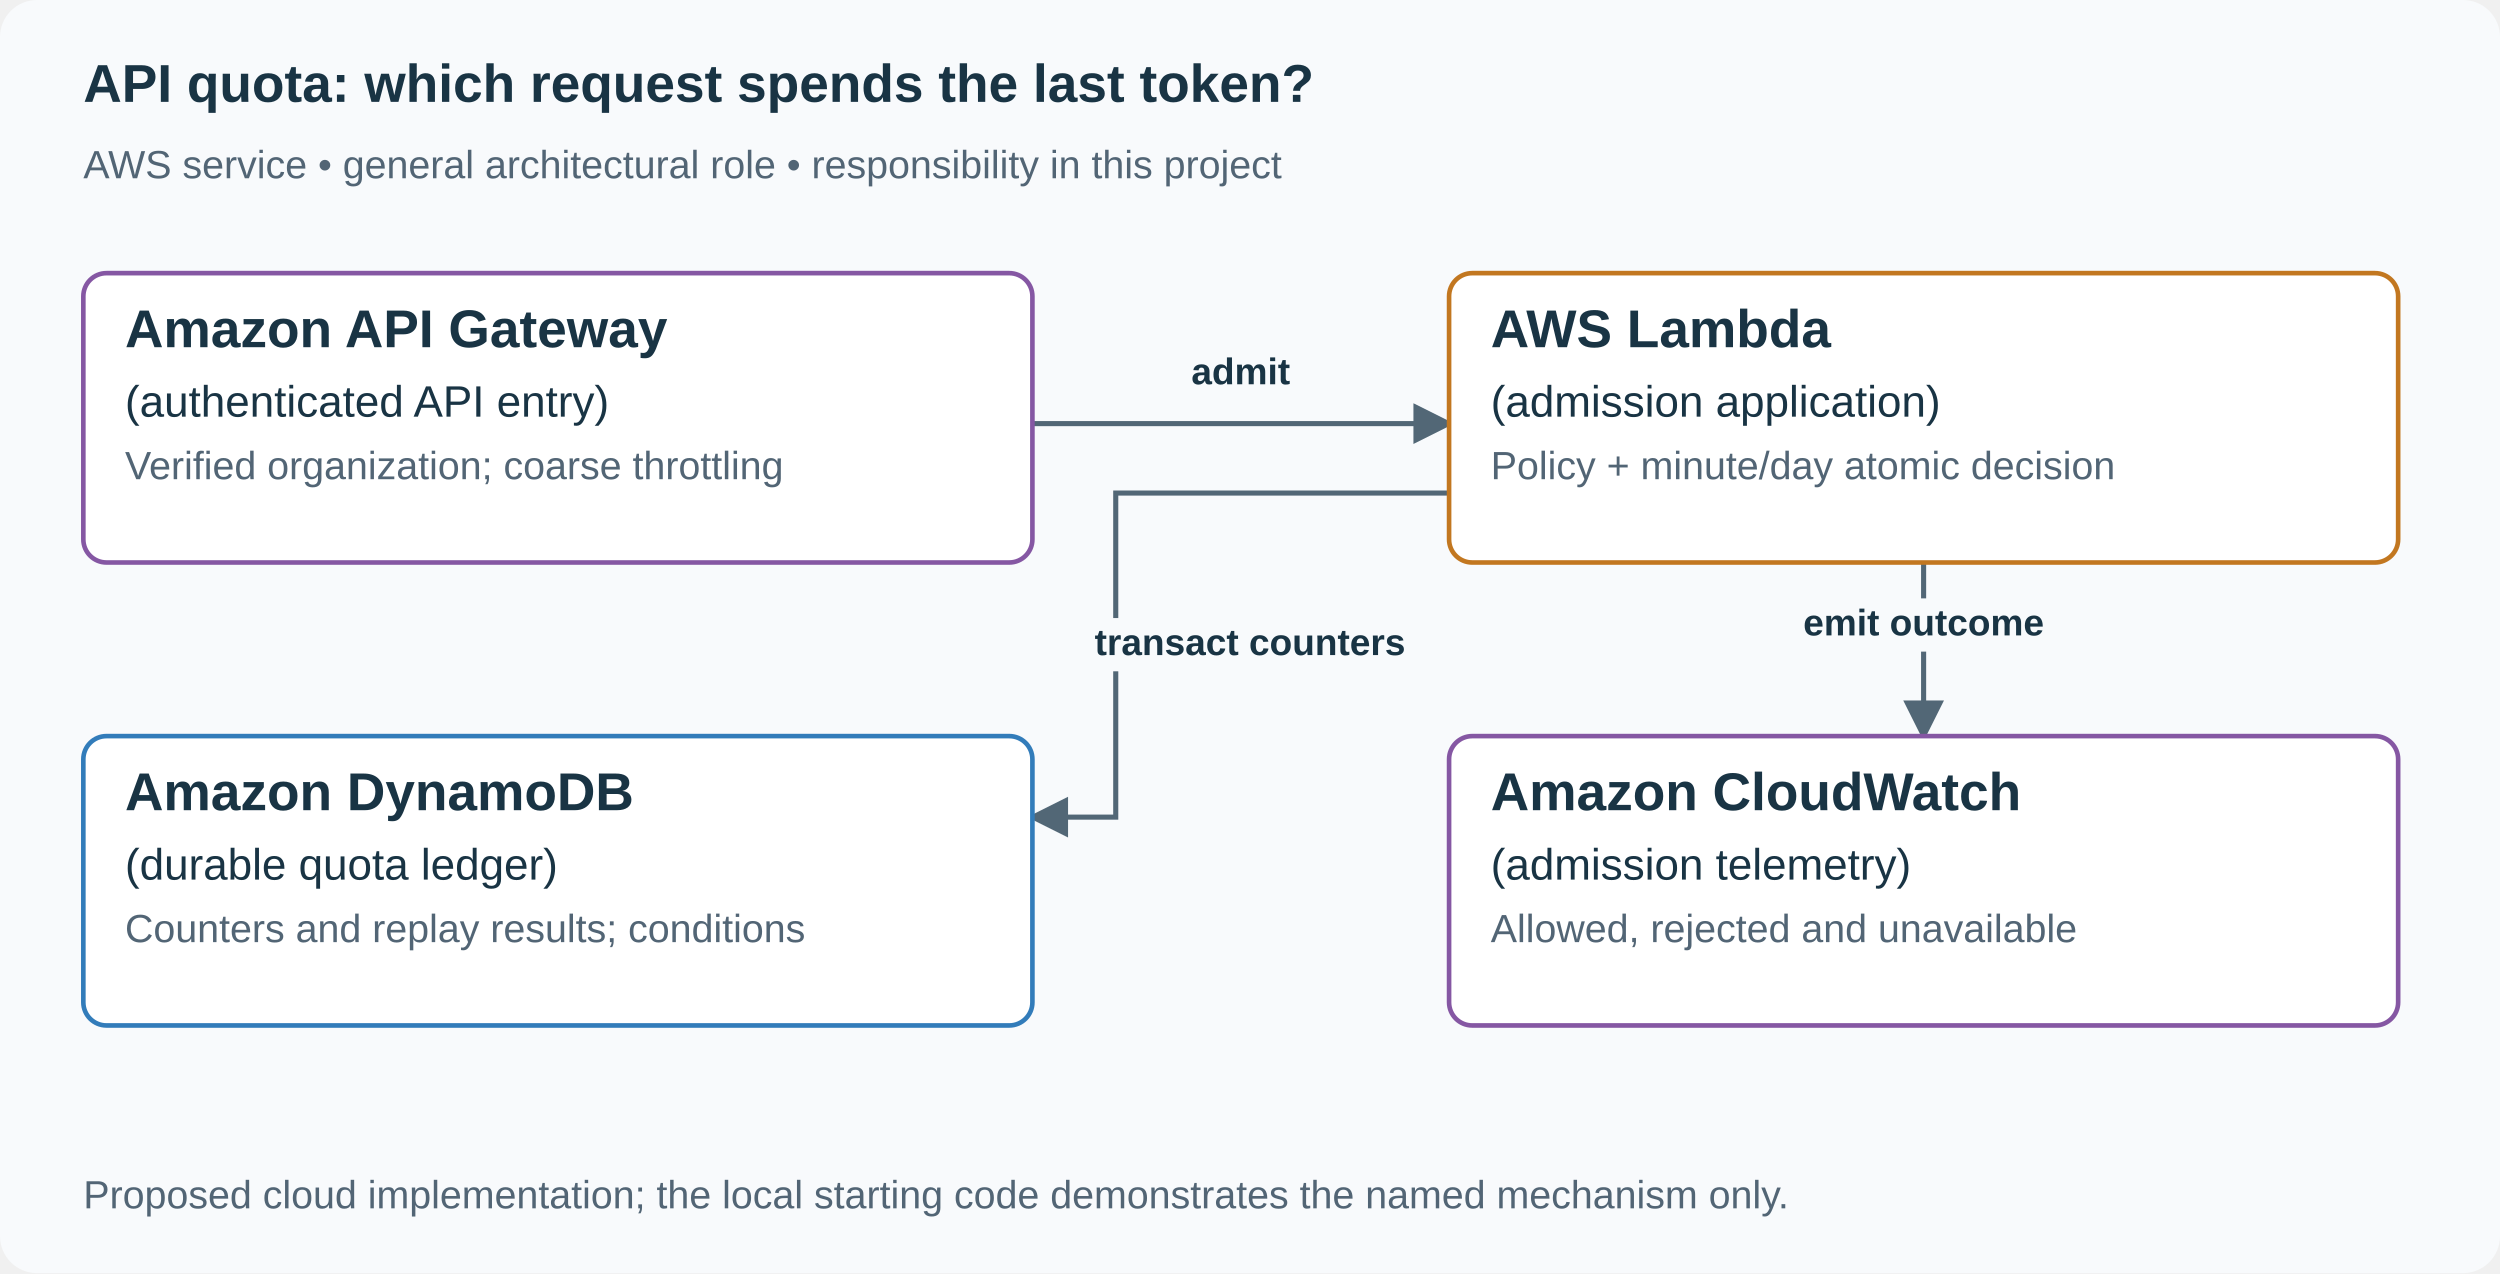
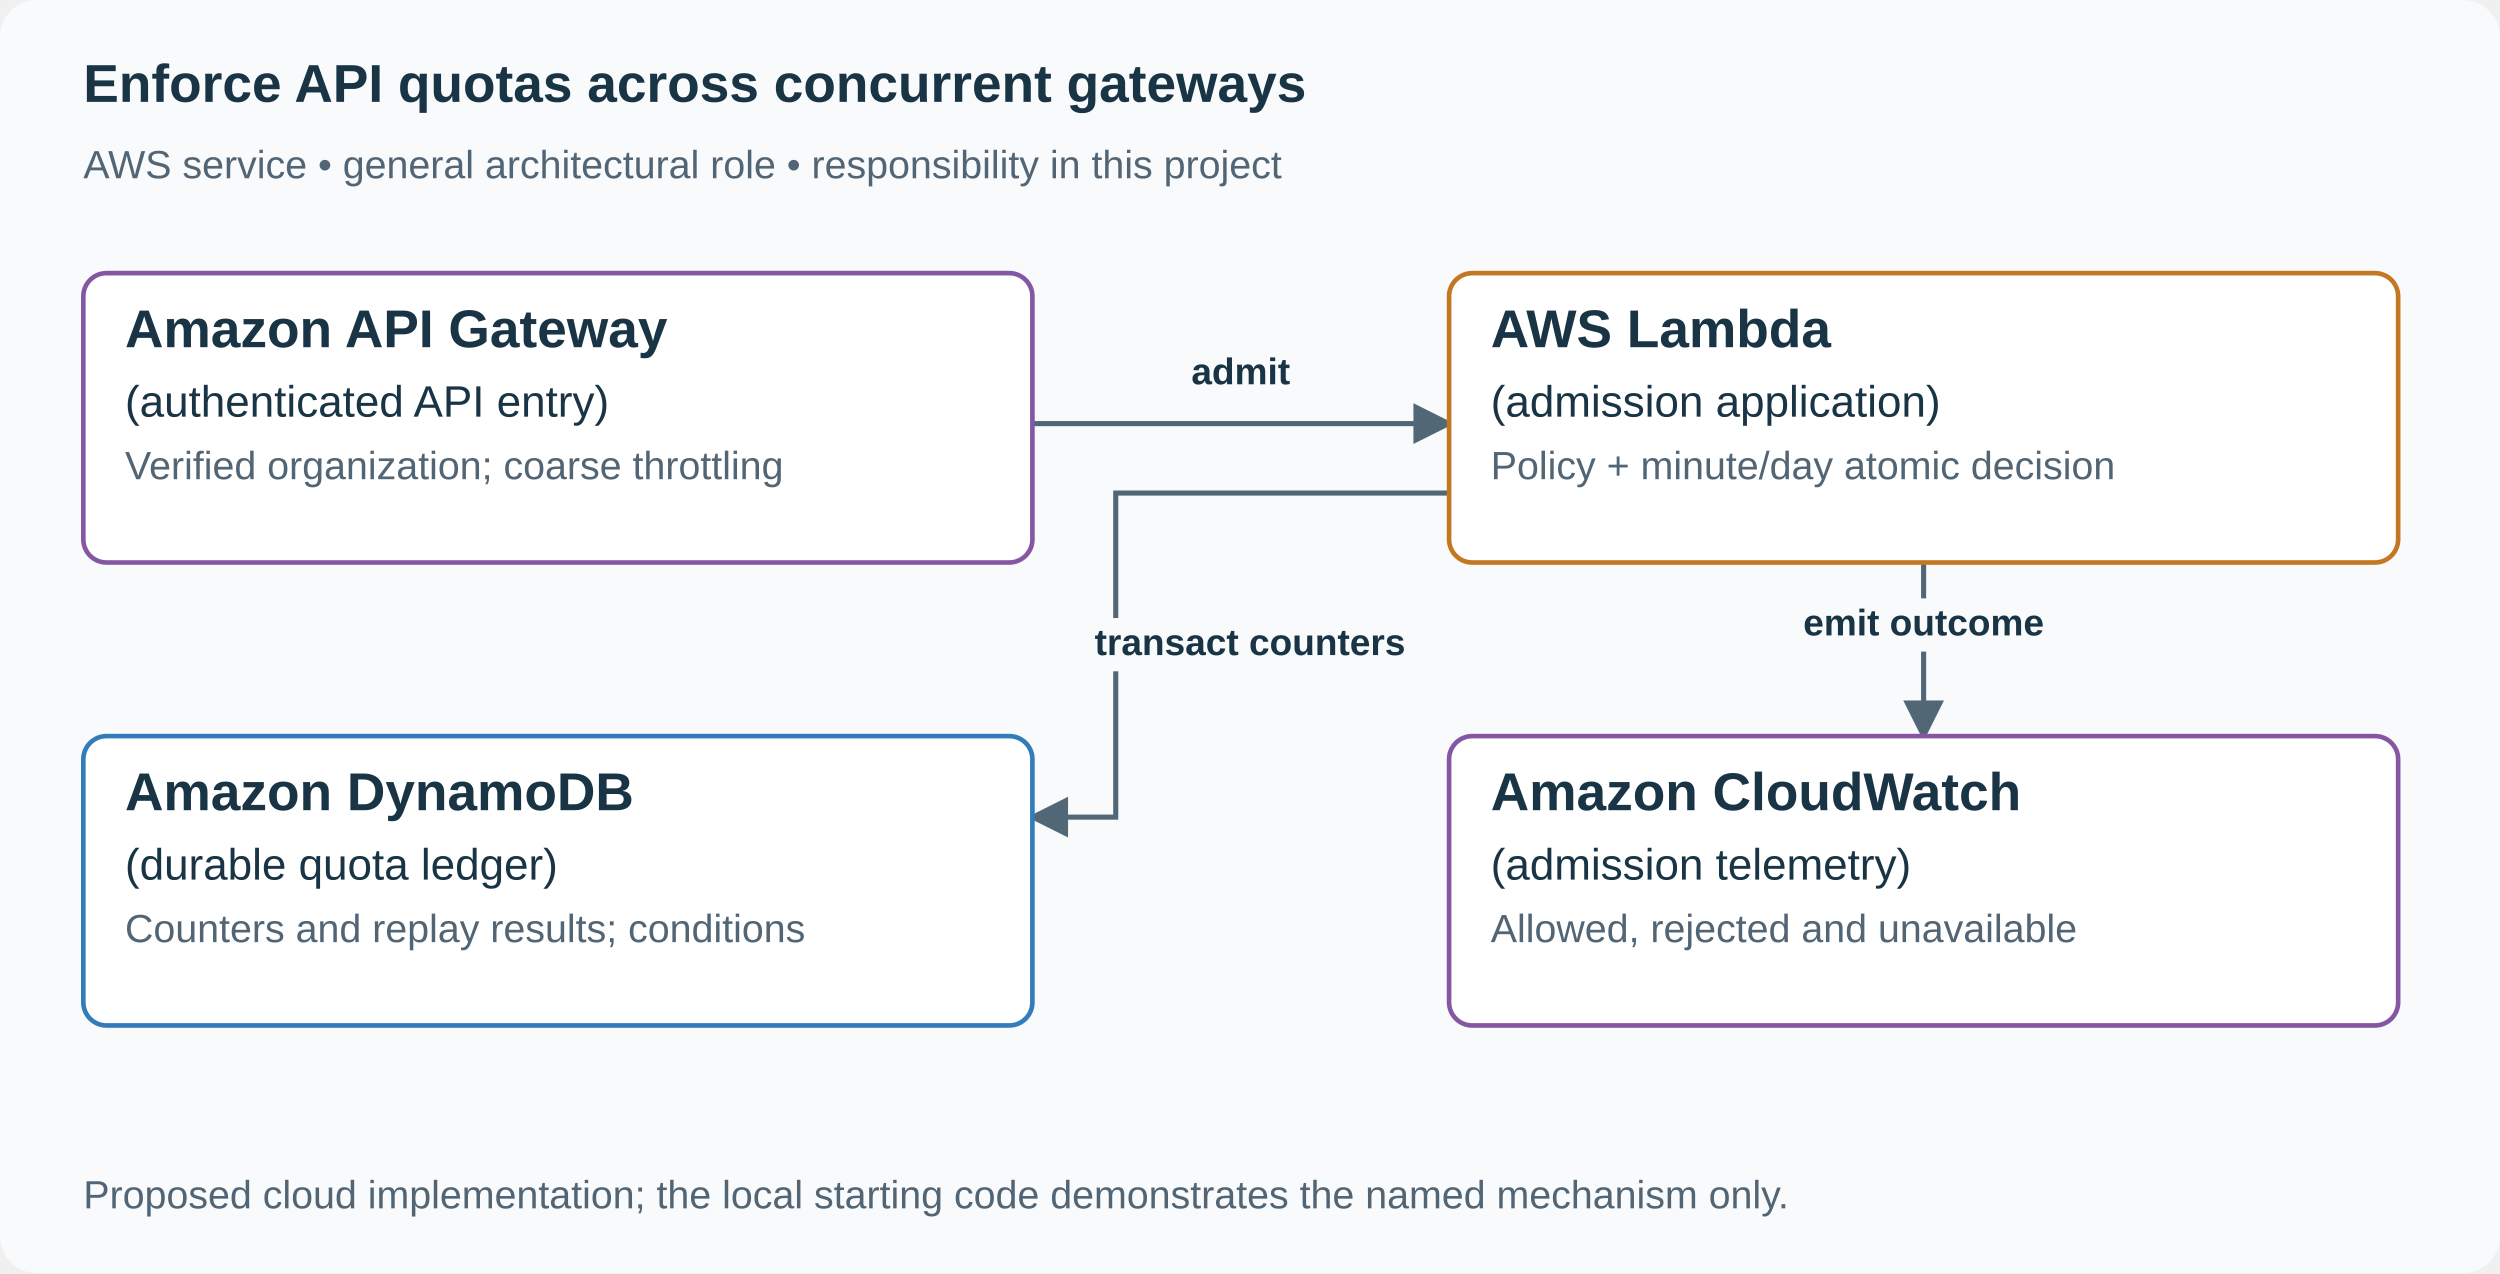
<svg xmlns="http://www.w3.org/2000/svg" width="1080" height="550" viewBox="0 0 1080 550" role="img" aria-labelledby="t d">
  <defs>
    <marker id="a" markerWidth="8" markerHeight="8" refX="7" refY="4" orient="auto">
      <path d="M0 0L8 4L0 8Z" fill="#526776" />
    </marker>
  </defs>
  <rect width="1080" height="550" rx="16" fill="#f8fafc" />
  <style>text{font-family:Arial,sans-serif;fill:#193444}.name{font-size:23px;font-weight:bold}.role{font-size:19px}.detail{font-size:17px;fill:#526575}.edge{font-size:16px;font-weight:bold}</style>
-   <text x="36" y="44" class="name" style="font-size:23px">API quota: which request spends the last token?</text>
+   <text x="36" y="44" class="name" style="font-size:23px">Enforce API quotas across concurrent gateways</text>
  <text x="36" y="77" class="detail">AWS service • general architectural role • responsibility in this project</text>
  <path d="M446 183 L626 183" fill="none" stroke="#526776" stroke-width="2.2" marker-end="url(#a)" />
  <g transform="translate(536.0 166) rotate(0)">
    <rect x="-29.0" y="-16" width="58.0" height="23" fill="#f8fafc" />
    <text x="0" y="0" class="edge" text-anchor="middle">admit</text>
  </g>
  <path d="M831 243 L831 318" fill="none" stroke="#526776" stroke-width="2.2" marker-end="url(#a)" />
  <g transform="translate(831 274.5) rotate(0)">
    <rect x="-58.4" y="-16" width="116.8" height="23" fill="#f8fafc" />
    <text x="0" y="0" class="edge" text-anchor="middle">emit outcome</text>
  </g>
  <path d="M626 213 L482 213 L482 353 L446 353" fill="none" stroke="#526776" stroke-width="2.2" marker-end="url(#a)" />
  <g transform="translate(540 283.0) rotate(0)">
    <rect x="-79.4" y="-16" width="158.8" height="23" fill="#f8fafc" />
    <text x="0" y="0" class="edge" text-anchor="middle">transact counters</text>
  </g>
  <rect x="36" y="118" width="410" height="125" rx="10" fill="white" stroke="#8557a3" stroke-width="2" />
  <text x="54" y="150" class="name" style="font-size:23px">Amazon API Gateway</text>
  <text x="54" y="180" class="role" style="font-size:19px">(authenticated API entry)</text>
  <text x="54" y="207" class="detail" style="font-size:17px">Verified organization; coarse throttling</text>
  <rect x="626" y="118" width="410" height="125" rx="10" fill="white" stroke="#c27720" stroke-width="2" />
  <text x="644" y="150" class="name" style="font-size:23px">AWS Lambda</text>
  <text x="644" y="180" class="role" style="font-size:19px">(admission application)</text>
  <text x="644" y="207" class="detail" style="font-size:17px">Policy + minute/day atomic decision</text>
  <rect x="36" y="318" width="410" height="125" rx="10" fill="white" stroke="#327cba" stroke-width="2" />
  <text x="54" y="350" class="name" style="font-size:23px">Amazon DynamoDB</text>
  <text x="54" y="380" class="role" style="font-size:19px">(durable quota ledger)</text>
  <text x="54" y="407" class="detail" style="font-size:17px">Counters and replay results; conditions</text>
  <rect x="626" y="318" width="410" height="125" rx="10" fill="white" stroke="#8557a3" stroke-width="2" />
  <text x="644" y="350" class="name" style="font-size:23px">Amazon CloudWatch</text>
  <text x="644" y="380" class="role" style="font-size:19px">(admission telemetry)</text>
  <text x="644" y="407" class="detail" style="font-size:17px">Allowed, rejected and unavailable</text>
  <text x="36" y="522" class="detail">Proposed cloud implementation; the local starting code demonstrates the named mechanism only.</text>
</svg>
